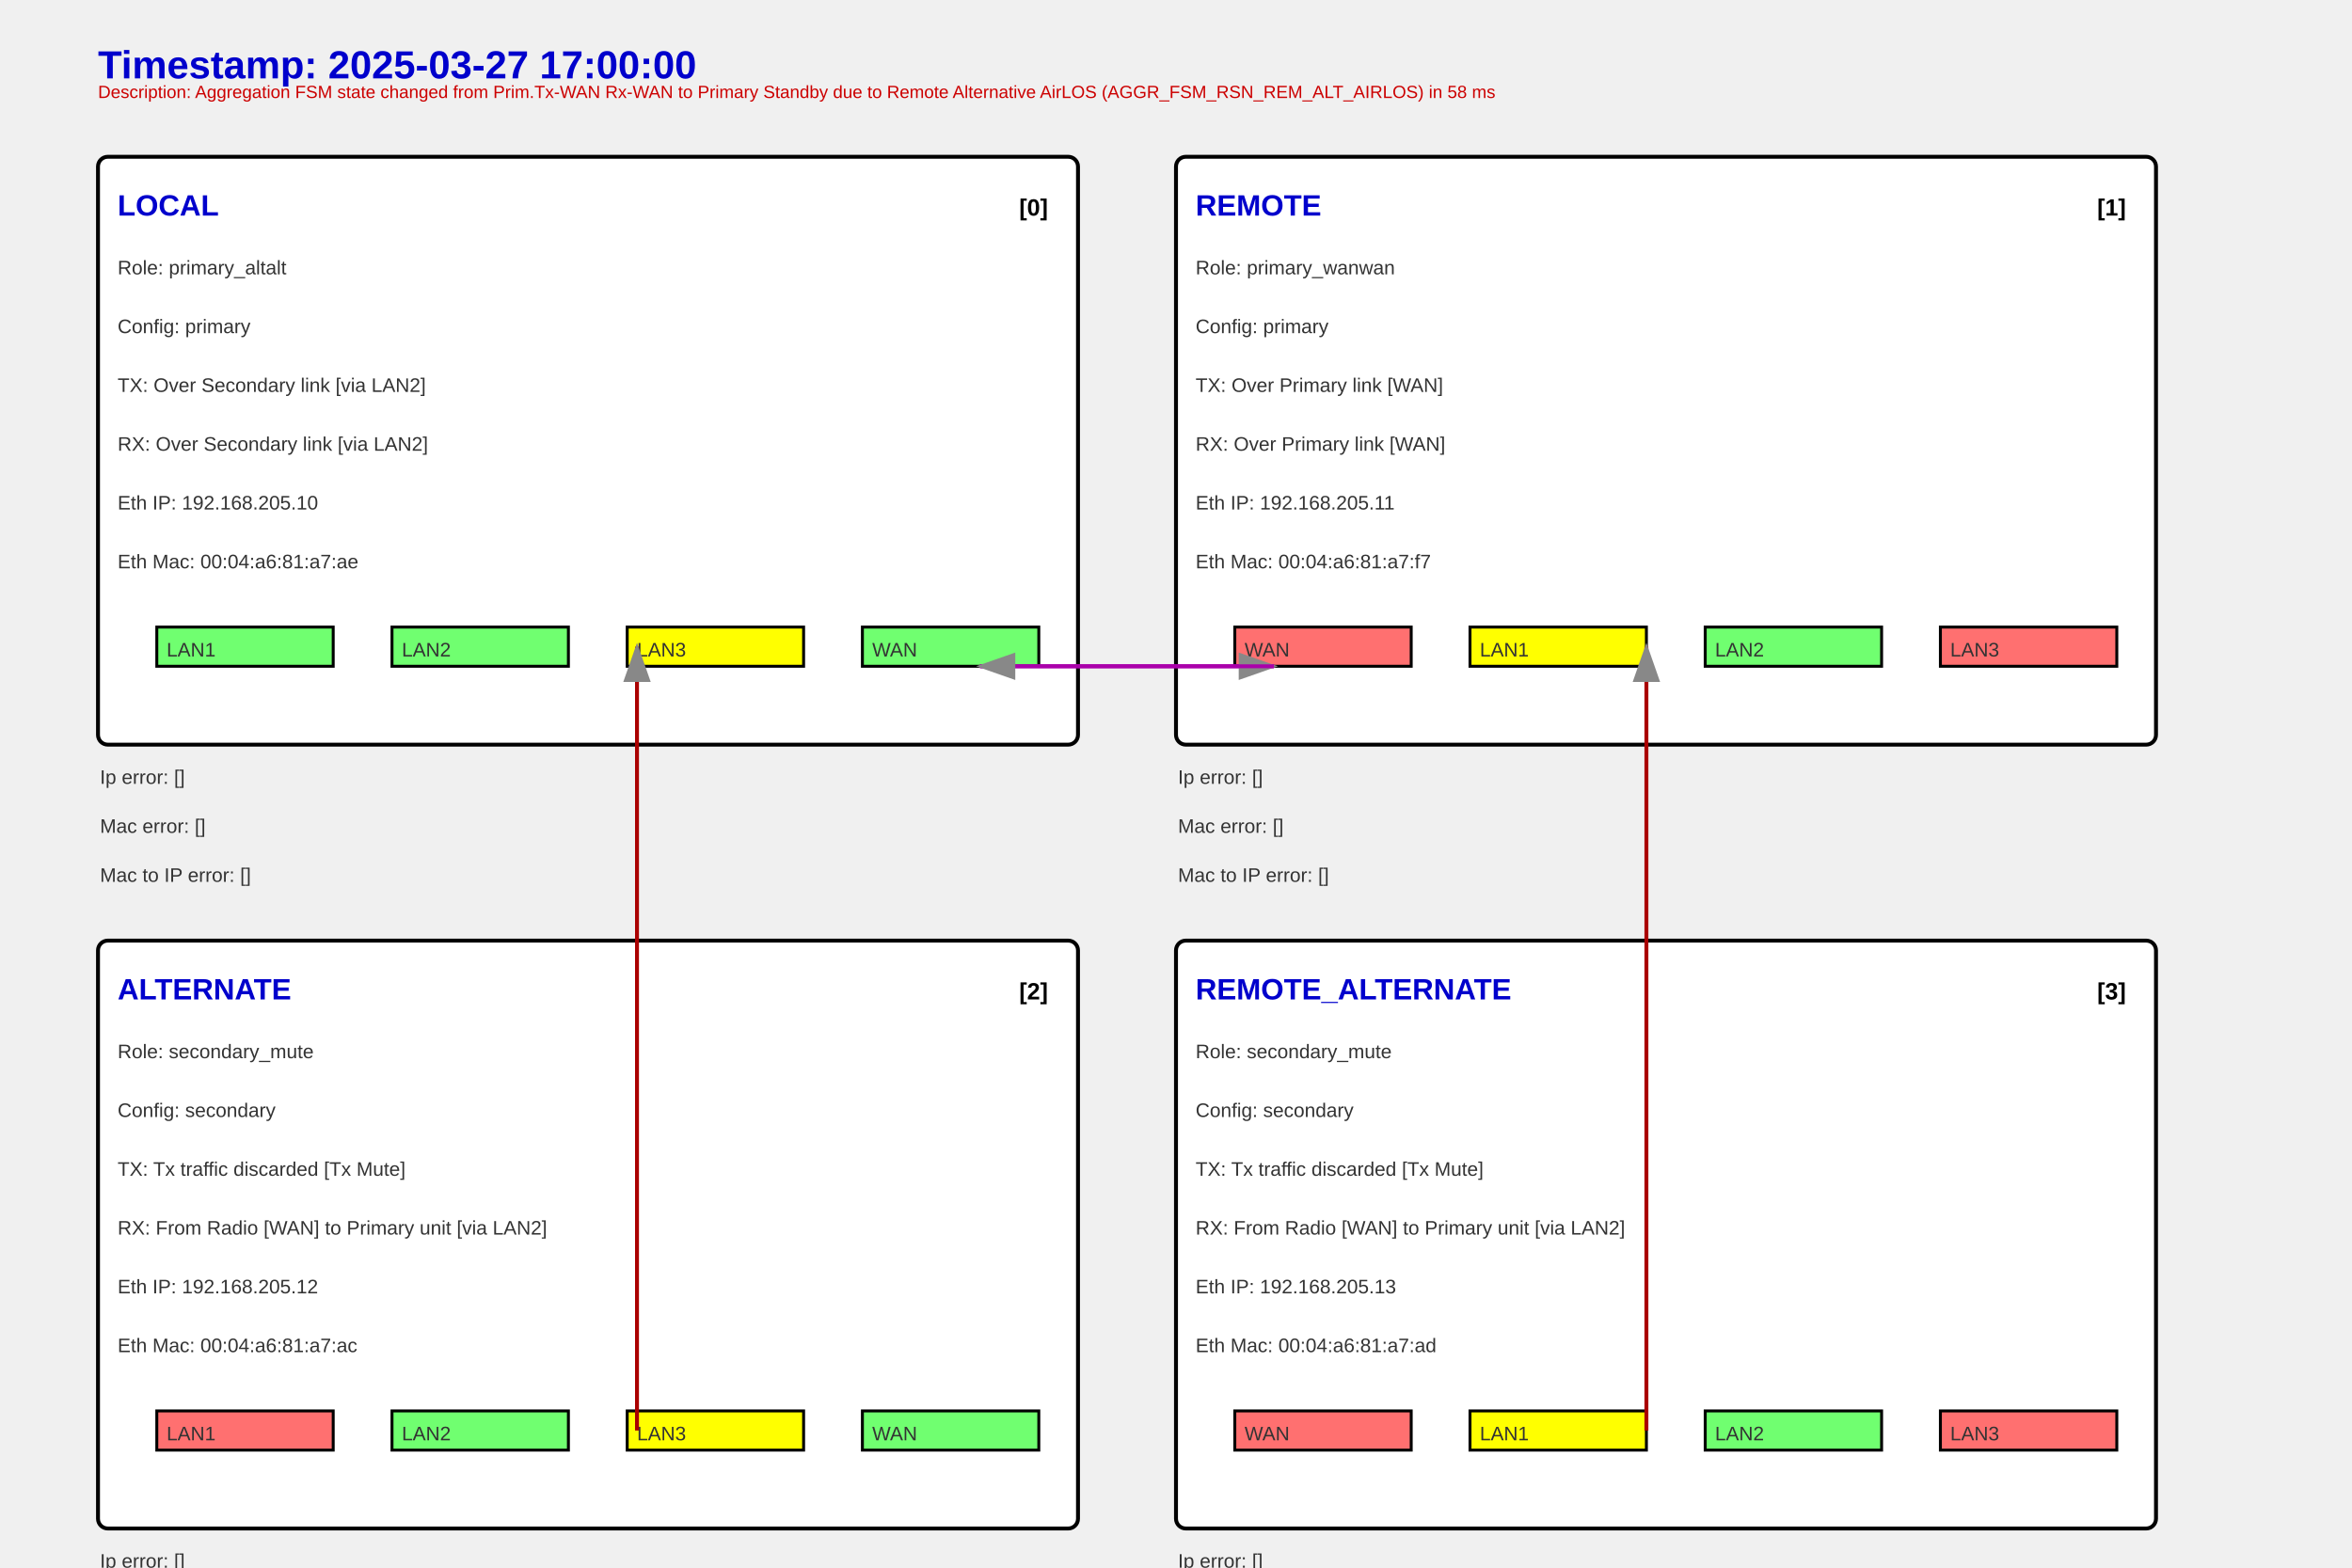
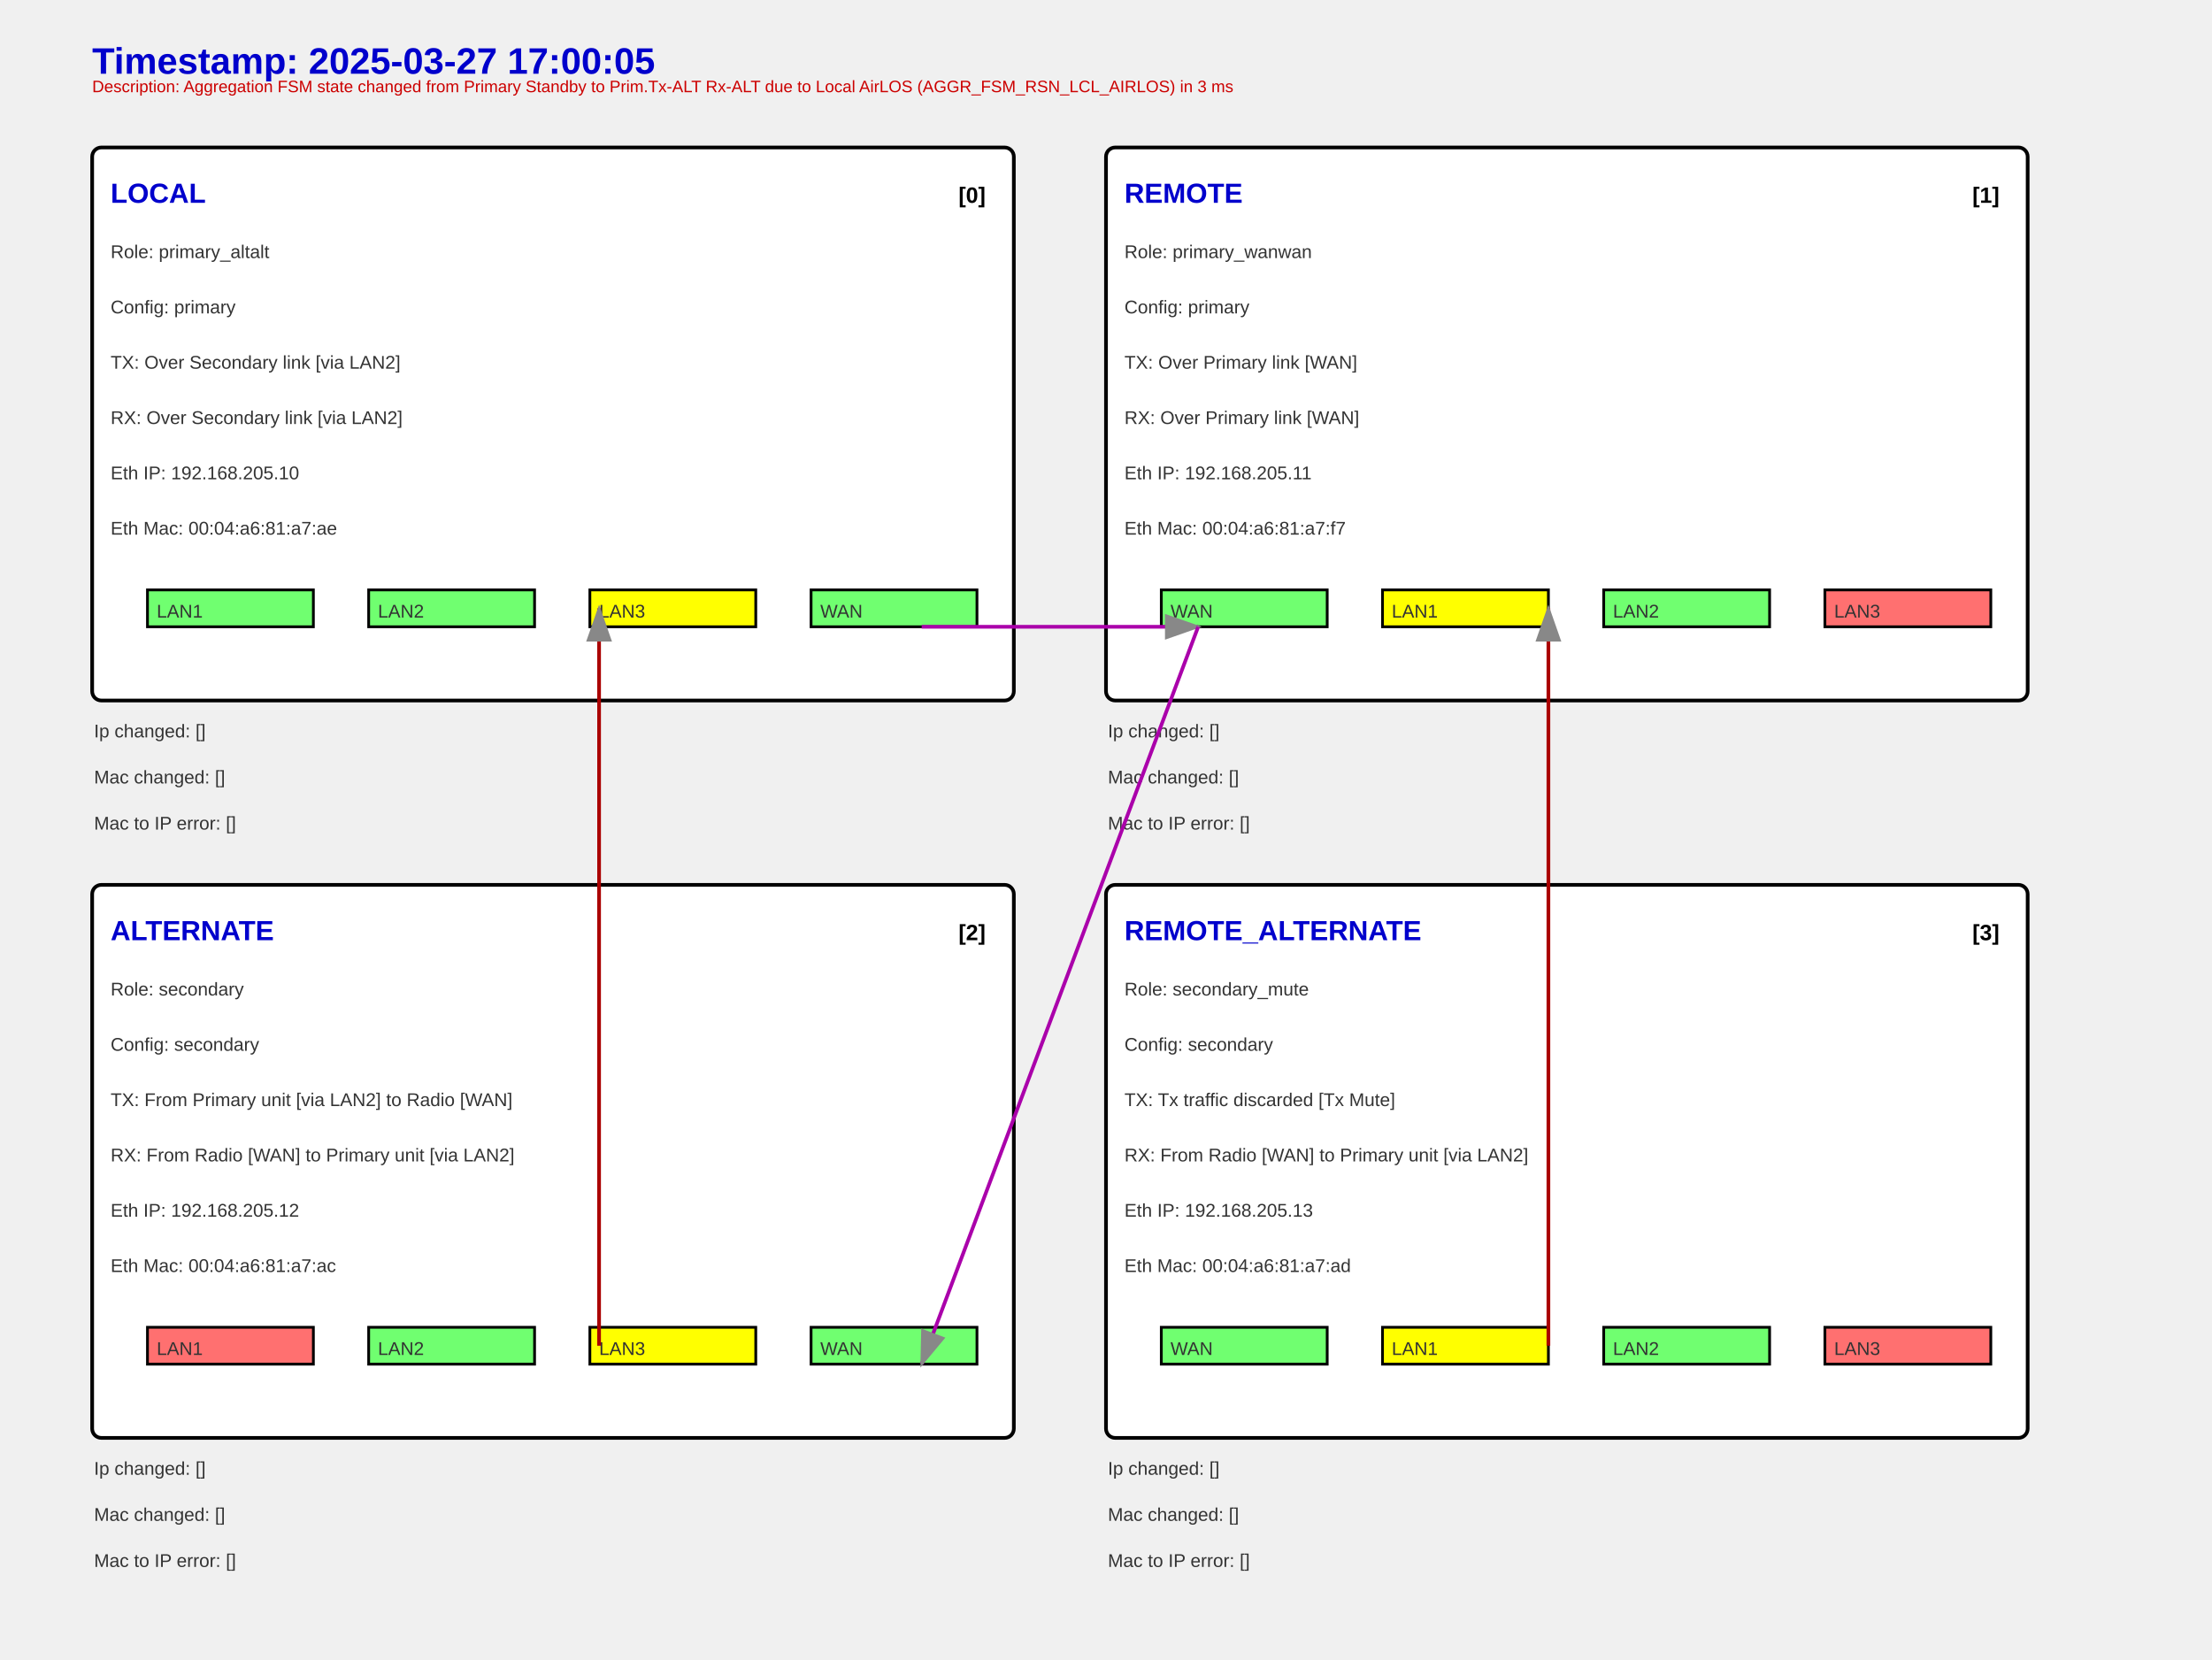
- <svg xmlns="http://www.w3.org/2000/svg" width="1200" height="800">
+ <svg xmlns="http://www.w3.org/2000/svg" width="1200" height="900">
  <style>
  .node { fill: #ffffff; stroke: #000000; stroke-width: 2; }
  .label { font: 10px Arial; fill: #333333; }
  .labela { font: 6px Arial; fill: #333333; font-weight: bold;}
  .error { font: 9px Arial; fill: #cc0000; }
  .timestamp { font: 20px Arial; font-weight: bold; fill: #0000cc; }
  .section-label { font: 15px Arial; font-weight: bold; fill: #0000cc; }
  .box-index { font: 12px Arial; font-weight: bold; fill: #000000; }
  .connection-line { stroke: #888888; stroke-width: 2; }
  .diagonal-line { stroke: #aa0000; stroke-width: 3; }
  .sender-receiver-line { stroke: #aa00aa; stroke-width: 2; }
  .secondary-primary-line { stroke: #aa0000; stroke-width: 2; }
  .remote-secondary-primary-line { stroke: #aa0000; stroke-width: 2; }
  .recive-sender-line { stroke: #aa00aa; stroke-width: 2; }
  .traffic-flow { animation: pulse 2s infinite; }
  @keyframes pulse {
    0% { stroke-opacity: 0.3; stroke-width: 1; }
    50% { stroke-opacity: 1; stroke-width: 3; }
    100% { stroke-opacity: 0.3; stroke-width: 1; }
  }
</style>
  <defs>
    <marker id="arrowhead" markerWidth="10" markerHeight="7" refX="9" refY="3.5" orient="auto">
      <polygon points="0 0, 10 3.5, 0 7" fill="#888888" />
    </marker>
  </defs>
-   <text class="timestamp" x="50" y="40">Timestamp: 2025-03-27 17:00:00</text>
-   <text class="error" x="50" y="50">Description: Aggregation FSM state changed from Prim.Tx-WAN Rx-WAN to Primary Standby due to Remote Alternative AirLOS (AGGR_FSM_RSN_REM_ALT_AIRLOS) in 58 ms</text>
+   <text class="timestamp" x="50" y="40">Timestamp: 2025-03-27 17:00:05</text>
+   <text class="error" x="50" y="50">Description: Aggregation FSM state changed from Primary Standby to Prim.Tx-ALT Rx-ALT due to Local AirLOS (AGGR_FSM_RSN_LCL_AIRLOS) in 3 ms</text>
  <rect class="node" x="50" y="80" width="500" height="300" rx="5" ry="5" data-entry="0" data-section="0" />
  <text class="section-label" x="60" y="110">LOCAL</text>
  <text class="box-index" x="520" y="110">[0]</text>
  <text class="label" x="60" y="140">Role: primary_altalt</text>
  <text class="label" x="60" y="170">Config: primary</text>
  <text class="label" x="60" y="200">TX: Over Secondary link [via LAN2]</text>
  <text class="label" x="60" y="230">RX: Over Secondary link [via LAN2]</text>
  <text class="label" x="60" y="260">Eth IP: 192.168.205.10</text>
  <text class="label" x="60" y="290">Eth Mac: 00:04:a6:81:a7:ae</text>
-   <text class="label" x="51" y="400">Ip error: []</text>
-   <text class="label" x="51" y="425">Mac error: []</text>
+   <text class="label" x="51" y="400">Ip changed: []</text>
+   <text class="label" x="51" y="425">Mac changed: []</text>
  <text class="label" x="51" y="450">Mac to IP error: []</text>
  <rect x="80" y="320" width="90" height="20" fill="#70ff70" stroke="black" stroke-width="1.5" />
  <text class="label" x="85" y="335">LAN1</text>
  <rect x="200" y="320" width="90" height="20" fill="#70ff70" stroke="black" stroke-width="1.5" />
  <text class="label" x="205" y="335">LAN2</text>
  <rect x="320" y="320" width="90" height="20" fill="yellow" stroke="black" stroke-width="1.5" />
  <text class="label" x="325" y="335">LAN3</text>
  <rect x="440" y="320" width="90" height="20" fill="#70ff70" stroke="black" stroke-width="1.5" />
  <text class="label" x="445" y="335">WAN</text>
  <rect class="node" x="600" y="80" width="500" height="300" rx="5" ry="5" data-entry="0" data-section="1" />
  <text class="section-label" x="610" y="110">REMOTE</text>
  <text class="box-index" x="1070" y="110">[1]</text>
  <text class="label" x="610" y="140">Role: primary_wanwan</text>
  <text class="label" x="610" y="170">Config: primary</text>
  <text class="label" x="610" y="200">TX: Over Primary link [WAN]</text>
  <text class="label" x="610" y="230">RX: Over Primary link [WAN]</text>
  <text class="label" x="610" y="260">Eth IP: 192.168.205.11</text>
  <text class="label" x="610" y="290">Eth Mac: 00:04:a6:81:a7:f7</text>
-   <text class="label" x="601" y="400">Ip error: []</text>
-   <text class="label" x="601" y="425">Mac error: []</text>
+   <text class="label" x="601" y="400">Ip changed: []</text>
+   <text class="label" x="601" y="425">Mac changed: []</text>
  <text class="label" x="601" y="450">Mac to IP error: []</text>
-   <rect x="630" y="320" width="90" height="20" fill="#ff7070" stroke="black" stroke-width="1.5" />
+   <rect x="630" y="320" width="90" height="20" fill="#70ff70" stroke="black" stroke-width="1.5" />
  <text class="label" x="635" y="335">WAN</text>
  <rect x="750" y="320" width="90" height="20" fill="yellow" stroke="black" stroke-width="1.5" />
  <text class="label" x="755" y="335">LAN1</text>
  <rect x="870" y="320" width="90" height="20" fill="#70ff70" stroke="black" stroke-width="1.5" />
  <text class="label" x="875" y="335">LAN2</text>
  <rect x="990" y="320" width="90" height="20" fill="#ff7070" stroke="black" stroke-width="1.5" />
  <text class="label" x="995" y="335">LAN3</text>
  <rect class="node" x="50" y="480" width="500" height="300" rx="5" ry="5" data-entry="0" data-section="2" />
  <text class="section-label" x="60" y="510">ALTERNATE</text>
  <text class="box-index" x="520" y="510">[2]</text>
-   <text class="label" x="60" y="540">Role: secondary_mute</text>
+   <text class="label" x="60" y="540">Role: secondary</text>
  <text class="label" x="60" y="570">Config: secondary</text>
-   <text class="label" x="60" y="600">TX: Tx traffic discarded [Tx Mute]</text>
+   <text class="label" x="60" y="600">TX: From Primary unit [via LAN2] to Radio [WAN]</text>
  <text class="label" x="60" y="630">RX: From Radio [WAN] to Primary unit [via LAN2]</text>
  <text class="label" x="60" y="660">Eth IP: 192.168.205.12</text>
  <text class="label" x="60" y="690">Eth Mac: 00:04:a6:81:a7:ac</text>
-   <text class="label" x="51" y="800">Ip error: []</text>
-   <text class="label" x="51" y="825">Mac error: []</text>
+   <text class="label" x="51" y="800">Ip changed: []</text>
+   <text class="label" x="51" y="825">Mac changed: []</text>
  <text class="label" x="51" y="850">Mac to IP error: []</text>
  <rect x="80" y="720" width="90" height="20" fill="#ff7070" stroke="black" stroke-width="1.5" />
  <text class="label" x="85" y="735">LAN1</text>
  <rect x="200" y="720" width="90" height="20" fill="#70ff70" stroke="black" stroke-width="1.5" />
  <text class="label" x="205" y="735">LAN2</text>
  <rect x="320" y="720" width="90" height="20" fill="yellow" stroke="black" stroke-width="1.5" />
  <text class="label" x="325" y="735">LAN3</text>
  <rect x="440" y="720" width="90" height="20" fill="#70ff70" stroke="black" stroke-width="1.5" />
  <text class="label" x="445" y="735">WAN</text>
  <rect class="node" x="600" y="480" width="500" height="300" rx="5" ry="5" data-entry="0" data-section="3" />
  <text class="section-label" x="610" y="510">REMOTE_ALTERNATE</text>
  <text class="box-index" x="1070" y="510">[3]</text>
  <text class="label" x="610" y="540">Role: secondary_mute</text>
  <text class="label" x="610" y="570">Config: secondary</text>
  <text class="label" x="610" y="600">TX: Tx traffic discarded [Tx Mute]</text>
  <text class="label" x="610" y="630">RX: From Radio [WAN] to Primary unit [via LAN2]</text>
  <text class="label" x="610" y="660">Eth IP: 192.168.205.13</text>
  <text class="label" x="610" y="690">Eth Mac: 00:04:a6:81:a7:ad</text>
-   <text class="label" x="601" y="800">Ip error: []</text>
-   <text class="label" x="601" y="825">Mac error: []</text>
+   <text class="label" x="601" y="800">Ip changed: []</text>
+   <text class="label" x="601" y="825">Mac changed: []</text>
  <text class="label" x="601" y="850">Mac to IP error: []</text>
-   <rect x="630" y="720" width="90" height="20" fill="#ff7070" stroke="black" stroke-width="1.5" />
+   <rect x="630" y="720" width="90" height="20" fill="#70ff70" stroke="black" stroke-width="1.5" />
  <text class="label" x="635" y="735">WAN</text>
  <rect x="750" y="720" width="90" height="20" fill="yellow" stroke="black" stroke-width="1.5" />
  <text class="label" x="755" y="735">LAN1</text>
  <rect x="870" y="720" width="90" height="20" fill="#70ff70" stroke="black" stroke-width="1.5" />
  <text class="label" x="875" y="735">LAN2</text>
  <rect x="990" y="720" width="90" height="20" fill="#ff7070" stroke="black" stroke-width="1.5" />
  <text class="label" x="995" y="735">LAN3</text>
  <line x1="500" y1="340" x2="650" y2="340" class="sender-receiver-line" marker-end="url(#arrowhead)" />
-   <line x1="650" y1="340" x2="500" y2="340" class="recive-sender-line" marker-end="url(#arrowhead)" />
+   <line x1="650" y1="340" x2="500" y2="740" class="recive-sender-line" marker-end="url(#arrowhead)" />
  <line x1="325" y1="730" x2="325" y2="330" class="secondary-primary-line" marker-end="url(#arrowhead)" />
  <line x1="840" y1="730" x2="840" y2="330" class="remote-secondary-primary-line" marker-end="url(#arrowhead)" />
</svg>
